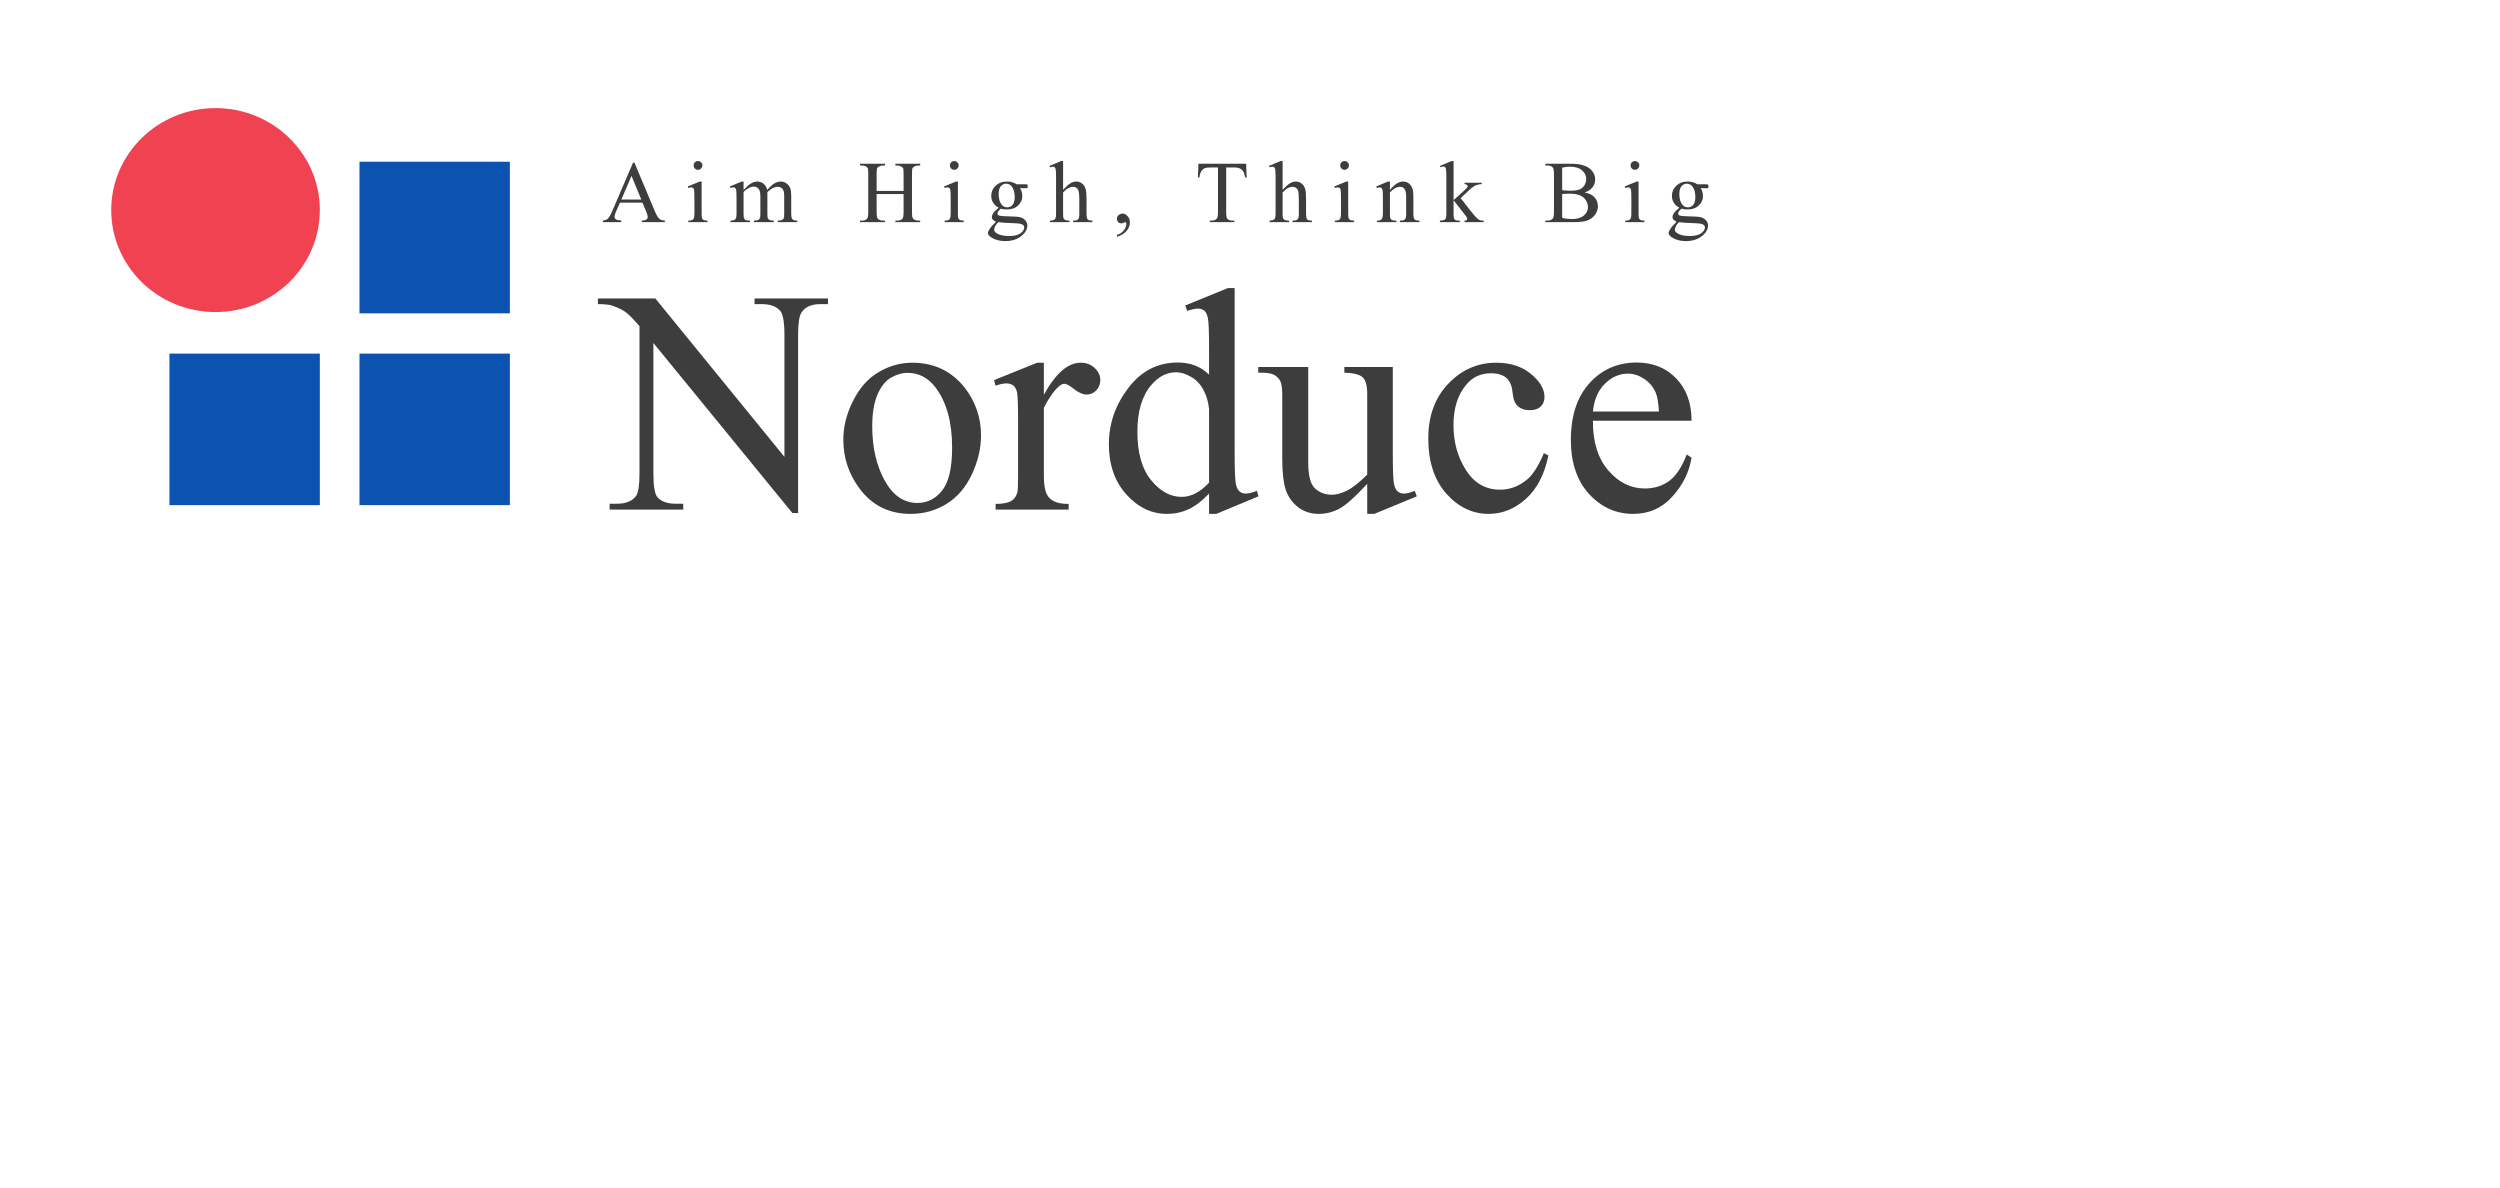
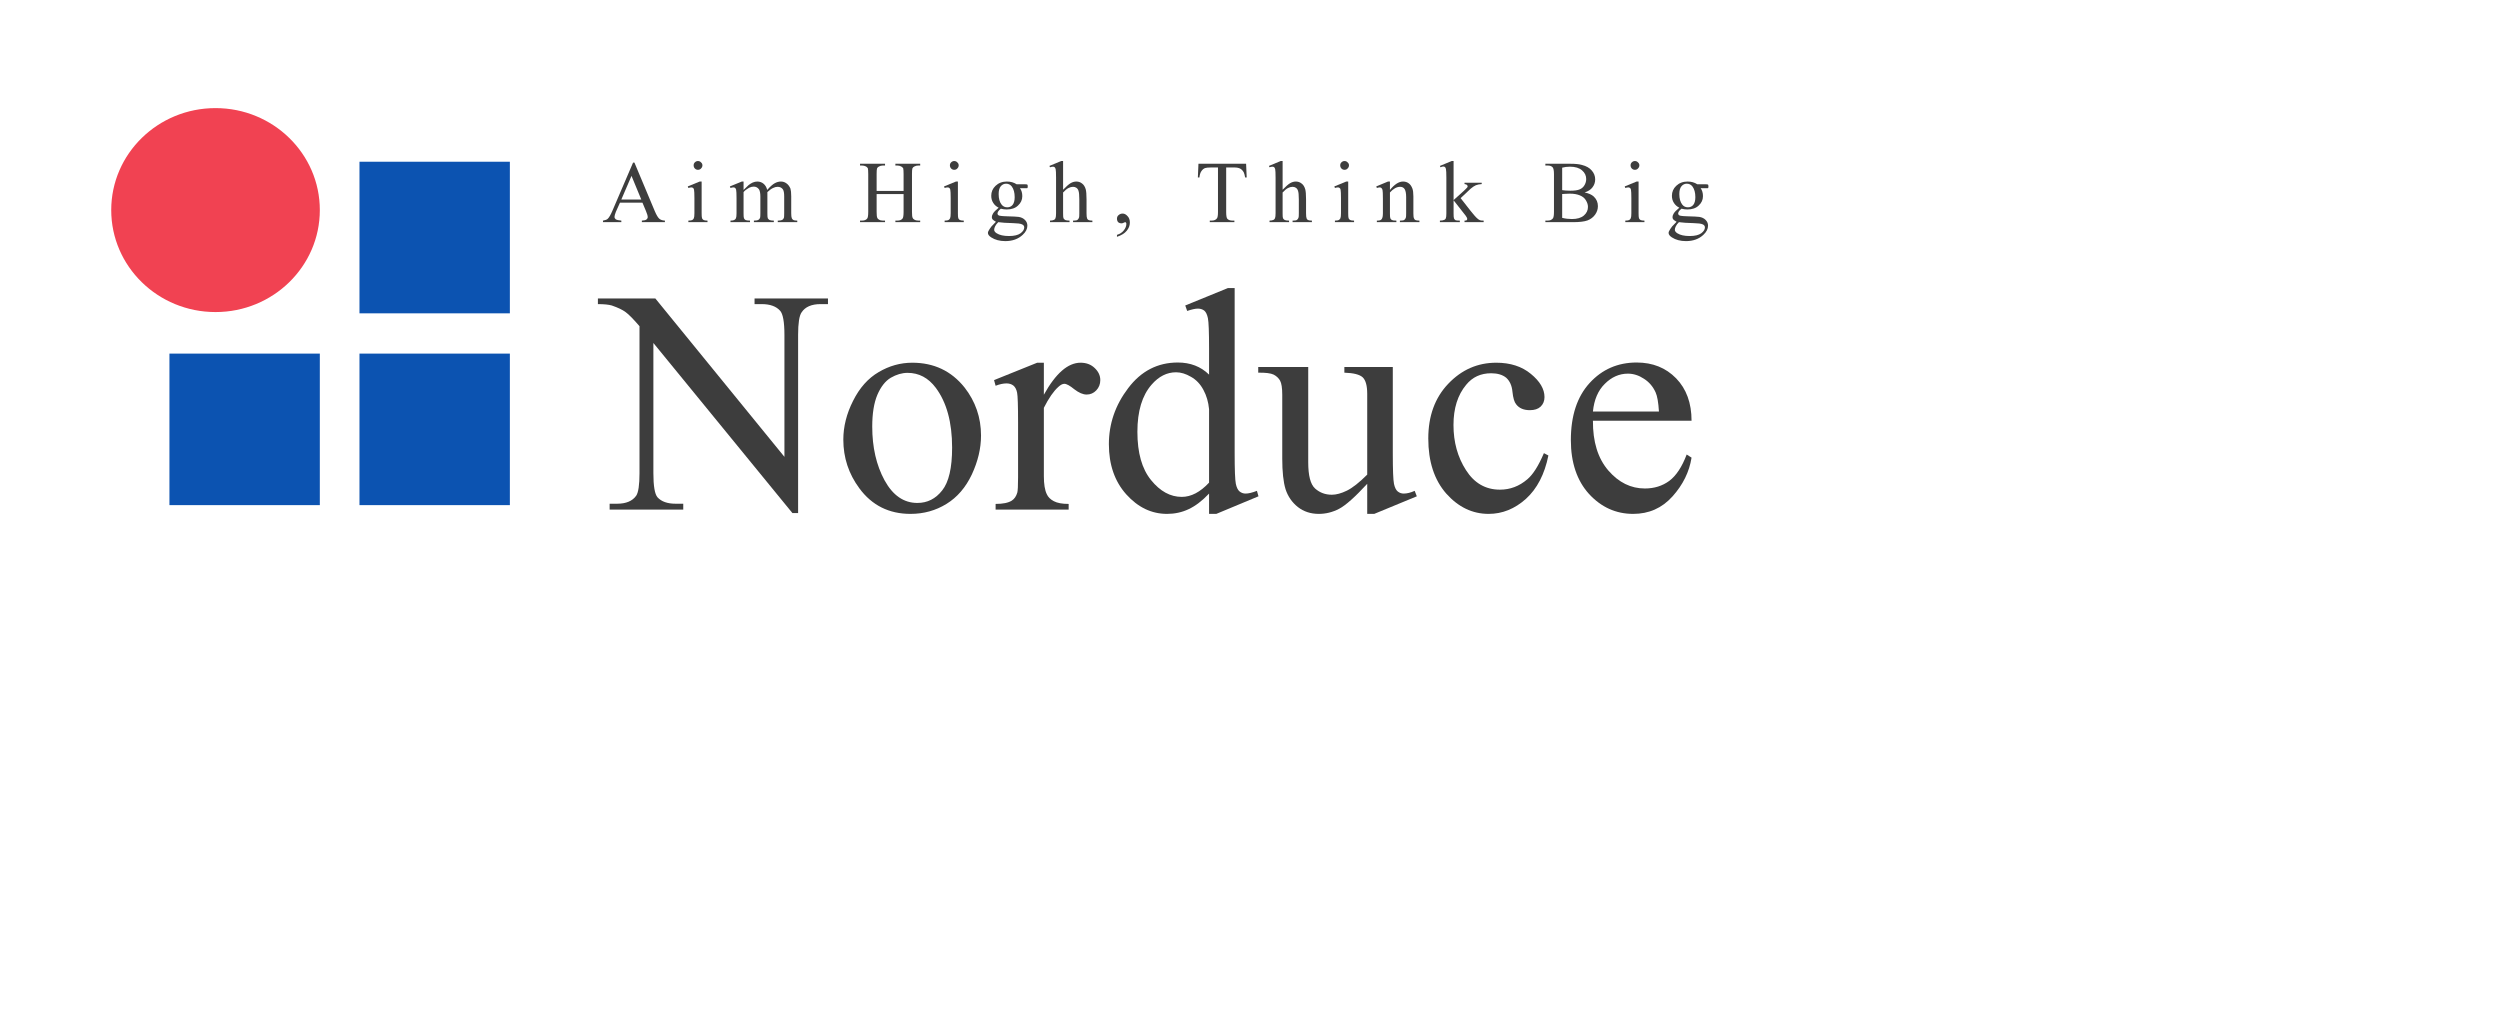
- <svg xmlns="http://www.w3.org/2000/svg" zoomAndPan="magnify" viewBox="55 50 200 95" preserveAspectRatio="xMidYMid meet" version="1.0">
+ <svg xmlns="http://www.w3.org/2000/svg" zoomAndPan="magnify" viewBox="55 50 200 82" preserveAspectRatio="xMidYMid meet" version="1.0">
  <defs>
    <filter x="0%" y="0%" width="100%" height="100%" id="fab427d6d6">
      <feColorMatrix values="0 0 0 0 1 0 0 0 0 1 0 0 0 0 1 0 0 0 1 0" color-interpolation-filters="sRGB" />
    </filter>
    <g />
    <clipPath id="79e669916d">
      <path d="M 0 0 L 258 0 L 258 156 L 0 156 Z M 0 0 " clip-rule="nonzero" />
    </clipPath>
    <clipPath id="26ab26461f">
      <path d="M 39 9 L 135.238 9 L 135.238 38.48 L 39 38.48 Z M 39 9 " clip-rule="nonzero" />
    </clipPath>
    <clipPath id="6965257546">
      <path d="M 0.238 6 L 20 6 L 20 25 L 0.238 25 Z M 0.238 6 " clip-rule="nonzero" />
    </clipPath>
    <clipPath id="e299d2e2d5">
      <rect x="0" width="97" y="0" height="30" />
    </clipPath>
    <clipPath id="dbaed6c438">
      <path d="M 32 3 L 36 3 L 36 8.602 L 32 8.602 Z M 32 3 " clip-rule="nonzero" />
    </clipPath>
    <clipPath id="962cedcbf1">
      <path d="M 86 3 L 90 3 L 90 8.602 L 86 8.602 Z M 86 3 " clip-rule="nonzero" />
    </clipPath>
    <clipPath id="ad6dbe89c6">
      <rect x="0" width="92" y="0" height="9" />
    </clipPath>
    <mask id="8a79a75645">
      <g filter="url(#fab427d6d6)">
        <rect x="-156.912" width="445.824" fill="#000000" y="-114.784" height="269.568" fill-opacity="0.95" />
      </g>
    </mask>
    <clipPath id="f83489b0c9">
      <path d="M 0.758 0.289 L 12.789 0.289 L 12.789 12.41 L 0.758 12.41 Z M 0.758 0.289 " clip-rule="nonzero" />
    </clipPath>
    <clipPath id="bc6bfb436e">
      <path d="M 0.758 0.289 L 12.789 0.289 L 12.789 12.41 L 0.758 12.41 Z M 0.758 0.289 " clip-rule="nonzero" />
    </clipPath>
    <clipPath id="4ab51eda43">
      <rect x="0" width="13" y="0" height="13" />
    </clipPath>
    <clipPath id="ca71859818">
      <rect x="0" width="13" y="0" height="13" />
    </clipPath>
    <mask id="d0b73e8698">
      <g filter="url(#fab427d6d6)">
        <rect x="-156.912" width="445.824" fill="#000000" y="-114.784" height="269.568" fill-opacity="0.95" />
      </g>
    </mask>
    <clipPath id="073be569ce">
      <path d="M 0.555 0.289 L 12.586 0.289 L 12.586 12.41 L 0.555 12.41 Z M 0.555 0.289 " clip-rule="nonzero" />
    </clipPath>
    <clipPath id="b095754792">
      <path d="M 0.555 0.289 L 12.586 0.289 L 12.586 12.41 L 0.555 12.41 Z M 0.555 0.289 " clip-rule="nonzero" />
    </clipPath>
    <clipPath id="013da6d463">
      <rect x="0" width="13" y="0" height="13" />
    </clipPath>
    <clipPath id="2cf3d69d7a">
      <rect x="0" width="13" y="0" height="13" />
    </clipPath>
    <clipPath id="ab9b95d998">
      <path d="M 0.84 0.559 L 18 0.559 L 18 18 L 0.84 18 Z M 0.84 0.559 " clip-rule="nonzero" />
    </clipPath>
    <mask id="393140001c">
      <g filter="url(#fab427d6d6)">
        <rect x="-156.912" width="445.824" fill="#000000" y="-114.784" height="269.568" fill-opacity="0.95" />
      </g>
    </mask>
    <clipPath id="ef7353e173">
      <path d="M 0.898 0.648 L 17.594 0.648 L 17.594 16.965 L 0.898 16.965 Z M 0.898 0.648 " clip-rule="nonzero" />
    </clipPath>
    <clipPath id="366254d417">
      <path d="M 9.242 0.648 C 4.633 0.648 0.898 4.301 0.898 8.805 C 0.898 13.312 4.633 16.965 9.242 16.965 C 13.848 16.965 17.586 13.312 17.586 8.805 C 17.586 4.301 13.848 0.648 9.242 0.648 Z M 9.242 0.648 " clip-rule="nonzero" />
    </clipPath>
    <clipPath id="3eeb65b553">
      <path d="M 0.898 0.648 L 17.594 0.648 L 17.594 16.965 L 0.898 16.965 Z M 0.898 0.648 " clip-rule="nonzero" />
    </clipPath>
    <clipPath id="4ff6a7eac0">
      <path d="M 9.242 0.648 C 4.633 0.648 0.898 4.301 0.898 8.805 C 0.898 13.312 4.633 16.965 9.242 16.965 C 13.848 16.965 17.586 13.312 17.586 8.805 C 17.586 4.301 13.848 0.648 9.242 0.648 Z M 9.242 0.648 " clip-rule="nonzero" />
    </clipPath>
    <clipPath id="99016d7e99">
      <rect x="0" width="18" y="0" height="17" />
    </clipPath>
    <clipPath id="8904a76f09">
      <rect x="0" width="18" y="0" height="18" />
    </clipPath>
    <mask id="78b375e6d8">
      <g filter="url(#fab427d6d6)">
        <rect x="-156.912" width="445.824" fill="#000000" y="-114.784" height="269.568" fill-opacity="0.95" />
      </g>
    </mask>
    <clipPath id="b9798ed6f0">
      <path d="M 0.758 0.941 L 12.789 0.941 L 12.789 13.066 L 0.758 13.066 Z M 0.758 0.941 " clip-rule="nonzero" />
    </clipPath>
    <clipPath id="588a7f7f84">
      <path d="M 0.758 0.941 L 12.789 0.941 L 12.789 13.066 L 0.758 13.066 Z M 0.758 0.941 " clip-rule="nonzero" />
    </clipPath>
    <clipPath id="a5eb0c88e3">
      <rect x="0" width="13" y="0" height="14" />
    </clipPath>
    <clipPath id="ecb0d2aeb0">
      <rect x="0" width="13" y="0" height="14" />
    </clipPath>
    <clipPath id="2ca2998c81">
      <rect x="0" width="136" y="0" height="39" />
    </clipPath>
    <clipPath id="1d4ab0551b">
      <rect x="0" width="258" y="0" height="156" />
    </clipPath>
  </defs>
  <g transform="matrix(1, 0, 0, 1, 0, 0.000000000000015766)">
    <g clip-path="url(#1d4ab0551b)">
      <g clip-path="url(#79e669916d)" />
      <g transform="matrix(1, 0, 0, 1, 63, 58)">
        <g clip-path="url(#2ca2998c81)">
          <g clip-path="url(#26ab26461f)">
            <g transform="matrix(1, 0, 0, 1, 39, 9)">
              <g clip-path="url(#e299d2e2d5)">
                <g clip-path="url(#6965257546)">
                  <g fill="#3d3d3d" fill-opacity="1">
                    <g transform="translate(1.176324, 23.76684)">
                      <g>
                        <path d="M -0.344 -16.891 L 4.25 -16.891 L 14.578 -4.219 L 14.578 -13.969 C 14.578 -15.008 14.461 -15.656 14.234 -15.906 C 13.922 -16.258 13.43 -16.438 12.766 -16.438 L 12.188 -16.438 L 12.188 -16.891 L 18.062 -16.891 L 18.062 -16.438 L 17.469 -16.438 C 16.75 -16.438 16.242 -16.219 15.953 -15.781 C 15.766 -15.52 15.672 -14.914 15.672 -13.969 L 15.672 0.281 L 15.219 0.281 L 4.094 -13.328 L 4.094 -2.922 C 4.094 -1.891 4.203 -1.242 4.422 -0.984 C 4.734 -0.641 5.219 -0.469 5.875 -0.469 L 6.484 -0.469 L 6.484 0 L 0.594 0 L 0.594 -0.469 L 1.188 -0.469 C 1.906 -0.469 2.414 -0.68 2.719 -1.109 C 2.895 -1.367 2.984 -1.973 2.984 -2.922 L 2.984 -14.672 C 2.492 -15.242 2.125 -15.617 1.875 -15.797 C 1.625 -15.984 1.254 -16.16 0.766 -16.328 C 0.523 -16.398 0.152 -16.438 -0.344 -16.438 Z M -0.344 -16.891 " />
                      </g>
                    </g>
                  </g>
                </g>
                <g fill="#3d3d3d" fill-opacity="1">
                  <g transform="translate(19.60699, 23.76684)">
                    <g>
                      <path d="M 6.375 -11.75 C 8.102 -11.75 9.492 -11.094 10.547 -9.781 C 11.43 -8.656 11.875 -7.367 11.875 -5.922 C 11.875 -4.898 11.629 -3.863 11.141 -2.812 C 10.648 -1.77 9.973 -0.984 9.109 -0.453 C 8.254 0.074 7.297 0.344 6.234 0.344 C 4.516 0.344 3.148 -0.336 2.141 -1.703 C 1.285 -2.859 0.859 -4.156 0.859 -5.594 C 0.859 -6.633 1.117 -7.672 1.641 -8.703 C 2.16 -9.742 2.844 -10.508 3.688 -11 C 4.531 -11.5 5.426 -11.75 6.375 -11.75 Z M 6 -10.938 C 5.551 -10.938 5.102 -10.805 4.656 -10.547 C 4.219 -10.285 3.859 -9.828 3.578 -9.172 C 3.305 -8.516 3.172 -7.672 3.172 -6.641 C 3.172 -4.984 3.5 -3.551 4.156 -2.344 C 4.82 -1.133 5.695 -0.531 6.781 -0.531 C 7.582 -0.531 8.242 -0.863 8.766 -1.531 C 9.297 -2.195 9.562 -3.336 9.562 -4.953 C 9.562 -6.984 9.125 -8.582 8.25 -9.75 C 7.656 -10.539 6.906 -10.938 6 -10.938 Z M 6 -10.938 " />
                    </g>
                  </g>
                </g>
                <g fill="#3d3d3d" fill-opacity="1">
                  <g transform="translate(32.36764, 23.76684)">
                    <g>
                      <path d="M 4.141 -11.75 L 4.141 -9.188 C 5.086 -10.895 6.066 -11.75 7.078 -11.75 C 7.535 -11.75 7.91 -11.609 8.203 -11.328 C 8.504 -11.047 8.656 -10.723 8.656 -10.359 C 8.656 -10.035 8.547 -9.758 8.328 -9.531 C 8.117 -9.312 7.863 -9.203 7.562 -9.203 C 7.27 -9.203 6.941 -9.344 6.578 -9.625 C 6.223 -9.914 5.957 -10.062 5.781 -10.062 C 5.633 -10.062 5.473 -9.977 5.297 -9.812 C 4.922 -9.477 4.535 -8.922 4.141 -8.141 L 4.141 -2.672 C 4.141 -2.035 4.219 -1.555 4.375 -1.234 C 4.477 -1.004 4.664 -0.816 4.938 -0.672 C 5.219 -0.523 5.613 -0.453 6.125 -0.453 L 6.125 0 L 0.281 0 L 0.281 -0.453 C 0.863 -0.453 1.297 -0.539 1.578 -0.719 C 1.785 -0.852 1.93 -1.066 2.016 -1.359 C 2.055 -1.492 2.078 -1.895 2.078 -2.562 L 2.078 -6.984 C 2.078 -8.316 2.051 -9.109 2 -9.359 C 1.945 -9.617 1.848 -9.805 1.703 -9.922 C 1.555 -10.035 1.375 -10.094 1.156 -10.094 C 0.895 -10.094 0.602 -10.031 0.281 -9.906 L 0.156 -10.359 L 3.609 -11.75 Z M 4.141 -11.75 " />
                    </g>
                  </g>
                </g>
                <g fill="#3d3d3d" fill-opacity="1">
                  <g transform="translate(40.86643, 23.76684)">
                    <g>
                      <path d="M 8.859 -1.281 C 8.305 -0.695 7.758 -0.281 7.219 -0.031 C 6.688 0.219 6.113 0.344 5.5 0.344 C 4.258 0.344 3.172 -0.176 2.234 -1.219 C 1.305 -2.258 0.844 -3.598 0.844 -5.234 C 0.844 -6.867 1.359 -8.363 2.391 -9.719 C 3.422 -11.082 4.742 -11.766 6.359 -11.766 C 7.367 -11.766 8.203 -11.441 8.859 -10.797 L 8.859 -12.906 C 8.859 -14.207 8.828 -15.008 8.766 -15.312 C 8.703 -15.613 8.602 -15.816 8.469 -15.922 C 8.332 -16.023 8.164 -16.078 7.969 -16.078 C 7.758 -16.078 7.473 -16.016 7.109 -15.891 L 6.953 -16.328 L 10.359 -17.719 L 10.906 -17.719 L 10.906 -4.516 C 10.906 -3.18 10.938 -2.363 11 -2.062 C 11.062 -1.77 11.16 -1.566 11.297 -1.453 C 11.441 -1.336 11.602 -1.281 11.781 -1.281 C 12.008 -1.281 12.312 -1.352 12.688 -1.5 L 12.812 -1.062 L 9.438 0.344 L 8.859 0.344 Z M 8.859 -2.156 L 8.859 -8.031 C 8.805 -8.602 8.656 -9.117 8.406 -9.578 C 8.156 -10.047 7.82 -10.395 7.406 -10.625 C 7 -10.863 6.602 -10.984 6.219 -10.984 C 5.488 -10.984 4.836 -10.656 4.266 -10 C 3.504 -9.133 3.125 -7.875 3.125 -6.219 C 3.125 -4.539 3.488 -3.254 4.219 -2.359 C 4.945 -1.461 5.766 -1.016 6.672 -1.016 C 7.422 -1.016 8.148 -1.395 8.859 -2.156 Z M 8.859 -2.156 " />
                    </g>
                  </g>
                </g>
                <g fill="#3d3d3d" fill-opacity="1">
                  <g transform="translate(53.62708, 23.76684)">
                    <g>
                      <path d="M 10.797 -11.406 L 10.797 -4.5 C 10.797 -3.176 10.828 -2.363 10.891 -2.062 C 10.953 -1.77 11.051 -1.566 11.188 -1.453 C 11.332 -1.336 11.492 -1.281 11.672 -1.281 C 11.93 -1.281 12.223 -1.352 12.547 -1.5 L 12.719 -1.062 L 9.312 0.344 L 8.75 0.344 L 8.75 -2.062 C 7.77 -1 7.02 -0.332 6.5 -0.062 C 5.988 0.207 5.445 0.344 4.875 0.344 C 4.227 0.344 3.672 0.16 3.203 -0.203 C 2.734 -0.578 2.406 -1.051 2.219 -1.625 C 2.039 -2.207 1.953 -3.031 1.953 -4.094 L 1.953 -9.188 C 1.953 -9.727 1.895 -10.102 1.781 -10.312 C 1.664 -10.52 1.492 -10.68 1.266 -10.797 C 1.035 -10.91 0.625 -10.961 0.031 -10.953 L 0.031 -11.406 L 4.031 -11.406 L 4.031 -3.781 C 4.031 -2.719 4.211 -2.02 4.578 -1.688 C 4.953 -1.352 5.398 -1.188 5.922 -1.188 C 6.273 -1.188 6.676 -1.297 7.125 -1.516 C 7.582 -1.742 8.125 -2.172 8.75 -2.797 L 8.75 -9.266 C 8.75 -9.91 8.629 -10.348 8.391 -10.578 C 8.148 -10.805 7.66 -10.93 6.922 -10.953 L 6.922 -11.406 Z M 10.797 -11.406 " />
                    </g>
                  </g>
                </g>
                <g fill="#3d3d3d" fill-opacity="1">
                  <g transform="translate(66.38772, 23.76684)">
                    <g>
                      <path d="M 10.484 -4.328 C 10.18 -2.828 9.582 -1.672 8.688 -0.859 C 7.789 -0.055 6.797 0.344 5.703 0.344 C 4.41 0.344 3.281 -0.195 2.312 -1.281 C 1.352 -2.375 0.875 -3.844 0.875 -5.688 C 0.875 -7.488 1.406 -8.945 2.469 -10.062 C 3.539 -11.188 4.82 -11.75 6.312 -11.75 C 7.438 -11.75 8.359 -11.453 9.078 -10.859 C 9.805 -10.266 10.172 -9.645 10.172 -9 C 10.172 -8.688 10.066 -8.43 9.859 -8.234 C 9.66 -8.047 9.375 -7.953 9 -7.953 C 8.508 -7.953 8.145 -8.109 7.906 -8.422 C 7.758 -8.598 7.66 -8.93 7.609 -9.422 C 7.566 -9.91 7.398 -10.285 7.109 -10.547 C 6.816 -10.785 6.414 -10.906 5.906 -10.906 C 5.07 -10.906 4.406 -10.598 3.906 -9.984 C 3.227 -9.172 2.891 -8.098 2.891 -6.766 C 2.891 -5.398 3.223 -4.195 3.891 -3.156 C 4.555 -2.113 5.461 -1.594 6.609 -1.594 C 7.422 -1.594 8.148 -1.867 8.797 -2.422 C 9.254 -2.805 9.695 -3.504 10.125 -4.516 Z M 10.484 -4.328 " />
                    </g>
                  </g>
                </g>
                <g fill="#3d3d3d" fill-opacity="1">
                  <g transform="translate(77.7153, 23.76684)">
                    <g>
                      <path d="M 2.719 -7.109 C 2.707 -5.422 3.117 -4.094 3.953 -3.125 C 4.785 -2.164 5.758 -1.688 6.875 -1.688 C 7.625 -1.688 8.273 -1.891 8.828 -2.297 C 9.379 -2.711 9.844 -3.414 10.219 -4.406 L 10.609 -4.156 C 10.43 -3.02 9.922 -1.984 9.078 -1.047 C 8.242 -0.117 7.195 0.344 5.938 0.344 C 4.562 0.344 3.383 -0.188 2.406 -1.25 C 1.438 -2.32 0.953 -3.758 0.953 -5.562 C 0.953 -7.508 1.453 -9.031 2.453 -10.125 C 3.453 -11.219 4.707 -11.766 6.219 -11.766 C 7.5 -11.766 8.551 -11.344 9.375 -10.5 C 10.195 -9.656 10.609 -8.523 10.609 -7.109 Z M 2.719 -7.844 L 8 -7.844 C 7.957 -8.57 7.867 -9.082 7.734 -9.375 C 7.523 -9.844 7.211 -10.207 6.797 -10.469 C 6.391 -10.738 5.961 -10.875 5.516 -10.875 C 4.828 -10.875 4.211 -10.602 3.672 -10.062 C 3.129 -9.531 2.812 -8.789 2.719 -7.844 Z M 2.719 -7.844 " />
                    </g>
                  </g>
                </g>
                <g fill="#3d3d3d" fill-opacity="1">
                  <g transform="translate(89.04545, 23.76684)">
                    <g />
                  </g>
                </g>
              </g>
            </g>
          </g>
          <g transform="matrix(1, 0, 0, 1, 39, 3)">
            <g clip-path="url(#ad6dbe89c6)">
              <g fill="#3d3d3d" fill-opacity="1">
                <g transform="translate(1.176324, 6.773099)">
                  <g>
                    <path d="M 3.219 -1.562 L 1.422 -1.562 L 1.094 -0.828 C 1.02 -0.641 0.984 -0.504 0.984 -0.422 C 0.984 -0.348 1.016 -0.285 1.078 -0.234 C 1.148 -0.18 1.301 -0.145 1.531 -0.125 L 1.531 0 L 0.062 0 L 0.062 -0.125 C 0.25 -0.156 0.375 -0.203 0.438 -0.266 C 0.551 -0.367 0.68 -0.594 0.828 -0.938 L 2.469 -4.766 L 2.578 -4.766 L 4.203 -0.891 C 4.336 -0.578 4.457 -0.375 4.562 -0.281 C 4.664 -0.188 4.816 -0.133 5.016 -0.125 L 5.016 0 L 3.172 0 L 3.172 -0.125 C 3.359 -0.133 3.484 -0.164 3.547 -0.219 C 3.609 -0.27 3.641 -0.332 3.641 -0.406 C 3.641 -0.508 3.594 -0.672 3.5 -0.891 Z M 3.125 -1.812 L 2.344 -3.703 L 1.531 -1.812 Z M 3.125 -1.812 " />
                  </g>
                </g>
              </g>
              <g fill="#3d3d3d" fill-opacity="1">
                <g transform="translate(7.819001, 6.773099)">
                  <g>
                    <path d="M 1.016 -4.891 C 1.117 -4.891 1.203 -4.852 1.266 -4.781 C 1.336 -4.719 1.375 -4.641 1.375 -4.547 C 1.375 -4.453 1.336 -4.367 1.266 -4.297 C 1.203 -4.223 1.117 -4.188 1.016 -4.188 C 0.922 -4.188 0.836 -4.223 0.766 -4.297 C 0.703 -4.367 0.672 -4.453 0.672 -4.547 C 0.672 -4.641 0.703 -4.719 0.766 -4.781 C 0.836 -4.852 0.922 -4.891 1.016 -4.891 Z M 1.312 -3.25 L 1.312 -0.719 C 1.312 -0.52 1.32 -0.383 1.344 -0.312 C 1.375 -0.25 1.414 -0.203 1.469 -0.172 C 1.531 -0.141 1.633 -0.125 1.781 -0.125 L 1.781 0 L 0.25 0 L 0.25 -0.125 C 0.406 -0.125 0.508 -0.141 0.562 -0.172 C 0.613 -0.203 0.656 -0.25 0.688 -0.312 C 0.719 -0.383 0.734 -0.52 0.734 -0.719 L 0.734 -1.922 C 0.734 -2.266 0.723 -2.488 0.703 -2.594 C 0.691 -2.664 0.664 -2.711 0.625 -2.734 C 0.594 -2.766 0.547 -2.781 0.484 -2.781 C 0.422 -2.781 0.344 -2.766 0.25 -2.734 L 0.203 -2.859 L 1.156 -3.25 Z M 1.312 -3.25 " />
                  </g>
                </g>
              </g>
              <g fill="#3d3d3d" fill-opacity="1">
                <g transform="translate(11.32892, 6.773099)">
                  <g>
                    <path d="M 1.156 -2.578 C 1.383 -2.805 1.52 -2.938 1.562 -2.969 C 1.664 -3.051 1.773 -3.117 1.891 -3.172 C 2.016 -3.223 2.133 -3.25 2.25 -3.25 C 2.445 -3.25 2.613 -3.191 2.75 -3.078 C 2.895 -2.961 2.992 -2.797 3.047 -2.578 C 3.285 -2.848 3.484 -3.023 3.641 -3.109 C 3.805 -3.203 3.973 -3.25 4.141 -3.25 C 4.305 -3.25 4.453 -3.203 4.578 -3.109 C 4.711 -3.023 4.82 -2.883 4.906 -2.688 C 4.945 -2.562 4.969 -2.352 4.969 -2.062 L 4.969 -0.719 C 4.969 -0.52 4.984 -0.383 5.016 -0.312 C 5.035 -0.258 5.078 -0.211 5.141 -0.172 C 5.203 -0.141 5.305 -0.125 5.453 -0.125 L 5.453 0 L 3.891 0 L 3.891 -0.125 L 3.953 -0.125 C 4.086 -0.125 4.195 -0.148 4.281 -0.203 C 4.332 -0.242 4.367 -0.301 4.391 -0.375 C 4.398 -0.414 4.406 -0.531 4.406 -0.719 L 4.406 -2.062 C 4.406 -2.32 4.375 -2.504 4.312 -2.609 C 4.219 -2.754 4.07 -2.828 3.875 -2.828 C 3.758 -2.828 3.641 -2.797 3.516 -2.734 C 3.391 -2.68 3.238 -2.57 3.062 -2.406 L 3.062 -0.719 C 3.062 -0.5 3.07 -0.363 3.094 -0.312 C 3.125 -0.258 3.172 -0.211 3.234 -0.172 C 3.305 -0.141 3.422 -0.125 3.578 -0.125 L 3.578 0 L 1.984 0 L 1.984 -0.125 C 2.16 -0.125 2.281 -0.145 2.344 -0.188 C 2.414 -0.227 2.461 -0.289 2.484 -0.375 C 2.492 -0.414 2.5 -0.531 2.5 -0.719 L 2.5 -2.062 C 2.5 -2.32 2.461 -2.508 2.391 -2.625 C 2.285 -2.77 2.145 -2.844 1.969 -2.844 C 1.844 -2.844 1.719 -2.812 1.594 -2.75 C 1.406 -2.645 1.258 -2.531 1.156 -2.406 L 1.156 -0.719 C 1.156 -0.508 1.164 -0.375 1.188 -0.312 C 1.219 -0.25 1.258 -0.203 1.312 -0.172 C 1.375 -0.141 1.492 -0.125 1.672 -0.125 L 1.672 0 L 0.109 0 L 0.109 -0.125 C 0.254 -0.125 0.352 -0.141 0.406 -0.172 C 0.469 -0.203 0.516 -0.25 0.547 -0.312 C 0.578 -0.383 0.594 -0.52 0.594 -0.719 L 0.594 -1.922 C 0.594 -2.266 0.582 -2.488 0.562 -2.594 C 0.539 -2.664 0.516 -2.711 0.484 -2.734 C 0.453 -2.766 0.406 -2.781 0.344 -2.781 C 0.281 -2.781 0.203 -2.766 0.109 -2.734 L 0.062 -2.859 L 1.016 -3.25 L 1.156 -3.25 Z M 1.156 -2.578 " />
                  </g>
                </g>
              </g>
              <g fill="#3d3d3d" fill-opacity="1">
                <g transform="translate(18.36406, 6.773099)">
                  <g />
                </g>
              </g>
              <g fill="#3d3d3d" fill-opacity="1">
                <g transform="translate(21.67775, 6.773099)">
                  <g>
                    <path d="M 1.453 -2.5 L 3.609 -2.5 L 3.609 -3.844 C 3.609 -4.07 3.598 -4.227 3.578 -4.312 C 3.547 -4.363 3.492 -4.41 3.422 -4.453 C 3.328 -4.504 3.223 -4.531 3.109 -4.531 L 2.953 -4.531 L 2.953 -4.672 L 4.938 -4.672 L 4.938 -4.531 L 4.781 -4.531 C 4.664 -4.531 4.562 -4.504 4.469 -4.453 C 4.395 -4.422 4.344 -4.367 4.312 -4.297 C 4.289 -4.223 4.281 -4.07 4.281 -3.844 L 4.281 -0.828 C 4.281 -0.586 4.297 -0.43 4.328 -0.359 C 4.348 -0.297 4.395 -0.242 4.469 -0.203 C 4.562 -0.148 4.664 -0.125 4.781 -0.125 L 4.938 -0.125 L 4.938 0 L 2.953 0 L 2.953 -0.125 L 3.109 -0.125 C 3.305 -0.125 3.445 -0.18 3.531 -0.297 C 3.582 -0.367 3.609 -0.547 3.609 -0.828 L 3.609 -2.25 L 1.453 -2.25 L 1.453 -0.828 C 1.453 -0.586 1.469 -0.43 1.5 -0.359 C 1.52 -0.297 1.566 -0.242 1.641 -0.203 C 1.734 -0.148 1.836 -0.125 1.953 -0.125 L 2.125 -0.125 L 2.125 0 L 0.125 0 L 0.125 -0.125 L 0.281 -0.125 C 0.477 -0.125 0.617 -0.18 0.703 -0.297 C 0.754 -0.367 0.781 -0.547 0.781 -0.828 L 0.781 -3.844 C 0.781 -4.07 0.77 -4.227 0.75 -4.312 C 0.719 -4.363 0.672 -4.41 0.609 -4.453 C 0.504 -4.504 0.395 -4.531 0.281 -4.531 L 0.125 -4.531 L 0.125 -4.672 L 2.125 -4.672 L 2.125 -4.531 L 1.953 -4.531 C 1.836 -4.531 1.734 -4.504 1.641 -4.453 C 1.566 -4.422 1.516 -4.367 1.484 -4.297 C 1.461 -4.223 1.453 -4.07 1.453 -3.844 Z M 1.453 -2.5 " />
                  </g>
                </g>
              </g>
              <g fill="#3d3d3d" fill-opacity="1">
                <g transform="translate(28.32043, 6.773099)">
                  <g>
                    <path d="M 1.016 -4.891 C 1.117 -4.891 1.203 -4.852 1.266 -4.781 C 1.336 -4.719 1.375 -4.641 1.375 -4.547 C 1.375 -4.453 1.336 -4.367 1.266 -4.297 C 1.203 -4.223 1.117 -4.188 1.016 -4.188 C 0.922 -4.188 0.836 -4.223 0.766 -4.297 C 0.703 -4.367 0.672 -4.453 0.672 -4.547 C 0.672 -4.641 0.703 -4.719 0.766 -4.781 C 0.836 -4.852 0.922 -4.891 1.016 -4.891 Z M 1.312 -3.25 L 1.312 -0.719 C 1.312 -0.52 1.32 -0.383 1.344 -0.312 C 1.375 -0.25 1.414 -0.203 1.469 -0.172 C 1.531 -0.141 1.633 -0.125 1.781 -0.125 L 1.781 0 L 0.25 0 L 0.25 -0.125 C 0.406 -0.125 0.508 -0.141 0.562 -0.172 C 0.613 -0.203 0.656 -0.25 0.688 -0.312 C 0.719 -0.383 0.734 -0.52 0.734 -0.719 L 0.734 -1.922 C 0.734 -2.266 0.723 -2.488 0.703 -2.594 C 0.691 -2.664 0.664 -2.711 0.625 -2.734 C 0.594 -2.766 0.547 -2.781 0.484 -2.781 C 0.422 -2.781 0.344 -2.766 0.25 -2.734 L 0.203 -2.859 L 1.156 -3.25 Z M 1.312 -3.25 " />
                  </g>
                </g>
              </g>
              <g clip-path="url(#dbaed6c438)">
                <g fill="#3d3d3d" fill-opacity="1">
                  <g transform="translate(31.83035, 6.773099)">
                    <g>
                      <path d="M 1.062 -1.156 C 0.875 -1.25 0.727 -1.379 0.625 -1.547 C 0.52 -1.711 0.469 -1.898 0.469 -2.109 C 0.469 -2.422 0.582 -2.688 0.812 -2.906 C 1.051 -3.133 1.352 -3.25 1.719 -3.25 C 2.02 -3.25 2.281 -3.176 2.5 -3.031 L 3.172 -3.031 C 3.266 -3.031 3.316 -3.023 3.328 -3.016 C 3.348 -3.004 3.363 -2.992 3.375 -2.984 C 3.383 -2.961 3.391 -2.926 3.391 -2.875 C 3.391 -2.812 3.383 -2.77 3.375 -2.75 C 3.375 -2.738 3.363 -2.727 3.344 -2.719 C 3.32 -2.719 3.266 -2.719 3.172 -2.719 L 2.766 -2.719 C 2.891 -2.551 2.953 -2.336 2.953 -2.078 C 2.953 -1.785 2.836 -1.535 2.609 -1.328 C 2.391 -1.117 2.086 -1.016 1.703 -1.016 C 1.547 -1.016 1.391 -1.035 1.234 -1.078 C 1.129 -0.992 1.055 -0.914 1.016 -0.844 C 0.984 -0.781 0.969 -0.727 0.969 -0.688 C 0.969 -0.645 0.988 -0.602 1.031 -0.562 C 1.07 -0.531 1.145 -0.508 1.25 -0.5 C 1.312 -0.488 1.473 -0.477 1.734 -0.469 C 2.203 -0.457 2.508 -0.441 2.656 -0.422 C 2.863 -0.391 3.031 -0.312 3.156 -0.188 C 3.289 -0.062 3.359 0.094 3.359 0.281 C 3.359 0.539 3.234 0.785 2.984 1.016 C 2.629 1.348 2.164 1.516 1.594 1.516 C 1.145 1.516 0.77 1.414 0.469 1.219 C 0.289 1.102 0.203 0.984 0.203 0.859 C 0.203 0.805 0.219 0.754 0.25 0.703 C 0.289 0.617 0.367 0.5 0.484 0.344 C 0.504 0.32 0.625 0.195 0.844 -0.031 C 0.719 -0.102 0.629 -0.164 0.578 -0.219 C 0.535 -0.27 0.516 -0.332 0.516 -0.406 C 0.516 -0.488 0.547 -0.582 0.609 -0.688 C 0.672 -0.801 0.82 -0.957 1.062 -1.156 Z M 1.656 -3.078 C 1.488 -3.078 1.348 -3.008 1.234 -2.875 C 1.117 -2.738 1.062 -2.531 1.062 -2.25 C 1.062 -1.883 1.141 -1.602 1.297 -1.406 C 1.41 -1.258 1.562 -1.188 1.75 -1.188 C 1.926 -1.188 2.066 -1.25 2.172 -1.375 C 2.285 -1.508 2.344 -1.719 2.344 -2 C 2.344 -2.363 2.266 -2.648 2.109 -2.859 C 1.992 -3.004 1.844 -3.078 1.656 -3.078 Z M 1.031 0 C 0.914 0.113 0.832 0.223 0.781 0.328 C 0.727 0.43 0.703 0.523 0.703 0.609 C 0.703 0.711 0.77 0.805 0.906 0.891 C 1.133 1.035 1.461 1.109 1.891 1.109 C 2.305 1.109 2.613 1.035 2.812 0.891 C 3.008 0.742 3.109 0.586 3.109 0.422 C 3.109 0.305 3.047 0.223 2.922 0.172 C 2.805 0.117 2.57 0.086 2.219 0.078 C 1.695 0.066 1.301 0.039 1.031 0 Z M 1.031 0 " />
                    </g>
                  </g>
                </g>
              </g>
              <g fill="#3d3d3d" fill-opacity="1">
                <g transform="translate(36.90665, 6.773099)">
                  <g>
                    <path d="M 1.141 -4.891 L 1.141 -2.594 C 1.398 -2.863 1.602 -3.039 1.75 -3.125 C 1.895 -3.207 2.047 -3.25 2.203 -3.25 C 2.379 -3.25 2.531 -3.195 2.656 -3.094 C 2.789 -3 2.891 -2.844 2.953 -2.625 C 2.992 -2.477 3.016 -2.211 3.016 -1.828 L 3.016 -0.719 C 3.016 -0.508 3.031 -0.367 3.062 -0.297 C 3.082 -0.242 3.117 -0.203 3.172 -0.172 C 3.234 -0.141 3.336 -0.125 3.484 -0.125 L 3.484 0 L 1.938 0 L 1.938 -0.125 L 2 -0.125 C 2.145 -0.125 2.242 -0.145 2.297 -0.188 C 2.359 -0.238 2.398 -0.305 2.422 -0.391 C 2.43 -0.422 2.438 -0.531 2.438 -0.719 L 2.438 -1.828 C 2.438 -2.172 2.414 -2.395 2.375 -2.5 C 2.344 -2.613 2.285 -2.695 2.203 -2.75 C 2.129 -2.801 2.039 -2.828 1.938 -2.828 C 1.82 -2.828 1.703 -2.797 1.578 -2.734 C 1.461 -2.68 1.316 -2.562 1.141 -2.375 L 1.141 -0.719 C 1.141 -0.5 1.148 -0.363 1.172 -0.312 C 1.203 -0.258 1.25 -0.211 1.312 -0.172 C 1.383 -0.141 1.5 -0.125 1.656 -0.125 L 1.656 0 L 0.094 0 L 0.094 -0.125 C 0.227 -0.125 0.336 -0.145 0.422 -0.188 C 0.461 -0.207 0.5 -0.25 0.531 -0.312 C 0.562 -0.383 0.578 -0.52 0.578 -0.719 L 0.578 -3.562 C 0.578 -3.926 0.566 -4.148 0.547 -4.234 C 0.523 -4.316 0.5 -4.367 0.469 -4.391 C 0.438 -4.422 0.391 -4.438 0.328 -4.438 C 0.273 -4.438 0.195 -4.422 0.094 -4.391 L 0.047 -4.5 L 0.984 -4.891 Z M 1.141 -4.891 " />
                  </g>
                </g>
              </g>
              <g fill="#3d3d3d" fill-opacity="1">
                <g transform="translate(41.98295, 6.773099)">
                  <g>
                    <path d="M 0.375 1.172 L 0.375 1.016 C 0.613 0.941 0.797 0.82 0.922 0.656 C 1.055 0.488 1.125 0.316 1.125 0.141 C 1.125 0.098 1.113 0.062 1.094 0.031 C 1.07 0.008 1.055 0 1.047 0 C 1.016 0 0.957 0.02 0.875 0.062 C 0.832 0.082 0.789 0.094 0.75 0.094 C 0.633 0.094 0.539 0.062 0.469 0 C 0.406 -0.07 0.375 -0.164 0.375 -0.281 C 0.375 -0.395 0.414 -0.488 0.5 -0.562 C 0.594 -0.645 0.703 -0.688 0.828 -0.688 C 0.973 -0.688 1.102 -0.617 1.219 -0.484 C 1.344 -0.359 1.406 -0.188 1.406 0.031 C 1.406 0.27 1.32 0.488 1.156 0.688 C 0.988 0.895 0.727 1.055 0.375 1.172 Z M 0.375 1.172 " />
                  </g>
                </g>
              </g>
              <g fill="#3d3d3d" fill-opacity="1">
                <g transform="translate(45.29664, 6.773099)">
                  <g />
                </g>
              </g>
              <g fill="#3d3d3d" fill-opacity="1">
                <g transform="translate(48.61034, 6.773099)">
                  <g>
                    <path d="M 4.078 -4.672 L 4.125 -3.578 L 4 -3.578 C 3.969 -3.766 3.93 -3.898 3.891 -3.984 C 3.816 -4.117 3.723 -4.219 3.609 -4.281 C 3.492 -4.344 3.336 -4.375 3.141 -4.375 L 2.484 -4.375 L 2.484 -0.812 C 2.484 -0.52 2.516 -0.336 2.578 -0.266 C 2.672 -0.172 2.805 -0.125 2.984 -0.125 L 3.141 -0.125 L 3.141 0 L 1.172 0 L 1.172 -0.125 L 1.328 -0.125 C 1.523 -0.125 1.664 -0.188 1.75 -0.312 C 1.801 -0.383 1.828 -0.551 1.828 -0.812 L 1.828 -4.375 L 1.266 -4.375 C 1.047 -4.375 0.891 -4.359 0.797 -4.328 C 0.68 -4.285 0.582 -4.203 0.5 -4.078 C 0.414 -3.953 0.363 -3.785 0.344 -3.578 L 0.219 -3.578 L 0.266 -4.672 Z M 4.078 -4.672 " />
                  </g>
                </g>
              </g>
              <g fill="#3d3d3d" fill-opacity="1">
                <g transform="translate(54.46811, 6.773099)">
                  <g>
                    <path d="M 1.141 -4.891 L 1.141 -2.594 C 1.398 -2.863 1.602 -3.039 1.75 -3.125 C 1.895 -3.207 2.047 -3.25 2.203 -3.25 C 2.379 -3.25 2.531 -3.195 2.656 -3.094 C 2.789 -3 2.891 -2.844 2.953 -2.625 C 2.992 -2.477 3.016 -2.211 3.016 -1.828 L 3.016 -0.719 C 3.016 -0.508 3.031 -0.367 3.062 -0.297 C 3.082 -0.242 3.117 -0.203 3.172 -0.172 C 3.234 -0.141 3.336 -0.125 3.484 -0.125 L 3.484 0 L 1.938 0 L 1.938 -0.125 L 2 -0.125 C 2.145 -0.125 2.242 -0.145 2.297 -0.188 C 2.359 -0.238 2.398 -0.305 2.422 -0.391 C 2.43 -0.422 2.438 -0.531 2.438 -0.719 L 2.438 -1.828 C 2.438 -2.172 2.414 -2.395 2.375 -2.5 C 2.344 -2.613 2.285 -2.695 2.203 -2.75 C 2.129 -2.801 2.039 -2.828 1.938 -2.828 C 1.82 -2.828 1.703 -2.797 1.578 -2.734 C 1.461 -2.68 1.316 -2.562 1.141 -2.375 L 1.141 -0.719 C 1.141 -0.5 1.148 -0.363 1.172 -0.312 C 1.203 -0.258 1.25 -0.211 1.312 -0.172 C 1.383 -0.141 1.5 -0.125 1.656 -0.125 L 1.656 0 L 0.094 0 L 0.094 -0.125 C 0.227 -0.125 0.336 -0.145 0.422 -0.188 C 0.461 -0.207 0.5 -0.25 0.531 -0.312 C 0.562 -0.383 0.578 -0.52 0.578 -0.719 L 0.578 -3.562 C 0.578 -3.926 0.566 -4.148 0.547 -4.234 C 0.523 -4.316 0.5 -4.367 0.469 -4.391 C 0.438 -4.422 0.391 -4.438 0.328 -4.438 C 0.273 -4.438 0.195 -4.422 0.094 -4.391 L 0.047 -4.5 L 0.984 -4.891 Z M 1.141 -4.891 " />
                  </g>
                </g>
              </g>
              <g fill="#3d3d3d" fill-opacity="1">
                <g transform="translate(59.54441, 6.773099)">
                  <g>
                    <path d="M 1.016 -4.891 C 1.117 -4.891 1.203 -4.852 1.266 -4.781 C 1.336 -4.719 1.375 -4.641 1.375 -4.547 C 1.375 -4.453 1.336 -4.367 1.266 -4.297 C 1.203 -4.223 1.117 -4.188 1.016 -4.188 C 0.922 -4.188 0.836 -4.223 0.766 -4.297 C 0.703 -4.367 0.672 -4.453 0.672 -4.547 C 0.672 -4.641 0.703 -4.719 0.766 -4.781 C 0.836 -4.852 0.922 -4.891 1.016 -4.891 Z M 1.312 -3.25 L 1.312 -0.719 C 1.312 -0.52 1.32 -0.383 1.344 -0.312 C 1.375 -0.25 1.414 -0.203 1.469 -0.172 C 1.531 -0.141 1.633 -0.125 1.781 -0.125 L 1.781 0 L 0.25 0 L 0.25 -0.125 C 0.406 -0.125 0.508 -0.141 0.562 -0.172 C 0.613 -0.203 0.656 -0.25 0.688 -0.312 C 0.719 -0.383 0.734 -0.52 0.734 -0.719 L 0.734 -1.922 C 0.734 -2.266 0.723 -2.488 0.703 -2.594 C 0.691 -2.664 0.664 -2.711 0.625 -2.734 C 0.594 -2.766 0.547 -2.781 0.484 -2.781 C 0.422 -2.781 0.344 -2.766 0.25 -2.734 L 0.203 -2.859 L 1.156 -3.25 Z M 1.312 -3.25 " />
                  </g>
                </g>
              </g>
              <g fill="#3d3d3d" fill-opacity="1">
                <g transform="translate(63.05433, 6.773099)">
                  <g>
                    <path d="M 1.141 -2.578 C 1.504 -3.023 1.852 -3.25 2.188 -3.25 C 2.363 -3.25 2.516 -3.203 2.641 -3.109 C 2.766 -3.023 2.863 -2.883 2.938 -2.688 C 2.988 -2.551 3.016 -2.344 3.016 -2.062 L 3.016 -0.719 C 3.016 -0.508 3.031 -0.375 3.062 -0.312 C 3.082 -0.25 3.117 -0.203 3.172 -0.172 C 3.234 -0.141 3.344 -0.125 3.5 -0.125 L 3.5 0 L 1.938 0 L 1.938 -0.125 L 2 -0.125 C 2.145 -0.125 2.242 -0.145 2.297 -0.188 C 2.359 -0.238 2.398 -0.305 2.422 -0.391 C 2.43 -0.422 2.438 -0.531 2.438 -0.719 L 2.438 -2 C 2.438 -2.289 2.398 -2.5 2.328 -2.625 C 2.254 -2.758 2.129 -2.828 1.953 -2.828 C 1.68 -2.828 1.41 -2.676 1.141 -2.375 L 1.141 -0.719 C 1.141 -0.5 1.148 -0.363 1.172 -0.312 C 1.203 -0.25 1.242 -0.203 1.297 -0.172 C 1.359 -0.141 1.477 -0.125 1.656 -0.125 L 1.656 0 L 0.094 0 L 0.094 -0.125 L 0.156 -0.125 C 0.32 -0.125 0.43 -0.164 0.484 -0.25 C 0.547 -0.332 0.578 -0.488 0.578 -0.719 L 0.578 -1.875 C 0.578 -2.258 0.566 -2.492 0.547 -2.578 C 0.523 -2.66 0.492 -2.711 0.453 -2.734 C 0.422 -2.766 0.379 -2.781 0.328 -2.781 C 0.266 -2.781 0.188 -2.766 0.094 -2.734 L 0.047 -2.859 L 0.984 -3.25 L 1.141 -3.25 Z M 1.141 -2.578 " />
                  </g>
                </g>
              </g>
              <g fill="#3d3d3d" fill-opacity="1">
                <g transform="translate(68.13063, 6.773099)">
                  <g>
                    <path d="M 1.156 -4.891 L 1.156 -1.766 L 1.953 -2.484 C 2.117 -2.641 2.219 -2.738 2.25 -2.781 C 2.27 -2.812 2.281 -2.836 2.281 -2.859 C 2.281 -2.91 2.258 -2.953 2.219 -2.984 C 2.188 -3.016 2.125 -3.035 2.031 -3.047 L 2.031 -3.156 L 3.406 -3.156 L 3.406 -3.047 C 3.219 -3.035 3.062 -3.004 2.938 -2.953 C 2.812 -2.898 2.672 -2.805 2.516 -2.672 L 1.719 -1.922 L 2.516 -0.906 C 2.742 -0.625 2.895 -0.445 2.969 -0.375 C 3.082 -0.258 3.18 -0.188 3.266 -0.156 C 3.316 -0.133 3.414 -0.125 3.562 -0.125 L 3.562 0 L 2.031 0 L 2.031 -0.125 C 2.125 -0.125 2.18 -0.133 2.203 -0.156 C 2.234 -0.188 2.25 -0.223 2.25 -0.266 C 2.25 -0.316 2.207 -0.398 2.125 -0.516 L 1.156 -1.75 L 1.156 -0.703 C 1.156 -0.504 1.164 -0.367 1.188 -0.297 C 1.219 -0.234 1.258 -0.188 1.312 -0.156 C 1.363 -0.133 1.477 -0.125 1.656 -0.125 L 1.656 0 L 0.062 0 L 0.062 -0.125 C 0.219 -0.125 0.336 -0.145 0.422 -0.188 C 0.461 -0.207 0.5 -0.242 0.531 -0.297 C 0.562 -0.367 0.578 -0.5 0.578 -0.688 L 0.578 -3.562 C 0.578 -3.926 0.566 -4.148 0.547 -4.234 C 0.535 -4.316 0.508 -4.375 0.469 -4.406 C 0.438 -4.438 0.391 -4.453 0.328 -4.453 C 0.285 -4.453 0.211 -4.43 0.109 -4.391 L 0.062 -4.5 L 1 -4.891 Z M 1.156 -4.891 " />
                  </g>
                </g>
              </g>
              <g fill="#3d3d3d" fill-opacity="1">
                <g transform="translate(73.20693, 6.773099)">
                  <g />
                </g>
              </g>
              <g fill="#3d3d3d" fill-opacity="1">
                <g transform="translate(76.52062, 6.773099)">
                  <g>
                    <path d="M 3.25 -2.375 C 3.57 -2.312 3.816 -2.203 3.984 -2.047 C 4.203 -1.836 4.312 -1.582 4.312 -1.281 C 4.312 -1.039 4.238 -0.816 4.094 -0.609 C 3.945 -0.398 3.742 -0.242 3.484 -0.141 C 3.234 -0.047 2.844 0 2.312 0 L 0.109 0 L 0.109 -0.125 L 0.297 -0.125 C 0.484 -0.125 0.625 -0.188 0.719 -0.312 C 0.77 -0.395 0.797 -0.566 0.797 -0.828 L 0.797 -3.844 C 0.797 -4.133 0.758 -4.316 0.688 -4.391 C 0.602 -4.484 0.473 -4.531 0.297 -4.531 L 0.109 -4.531 L 0.109 -4.672 L 2.141 -4.672 C 2.516 -4.672 2.812 -4.641 3.031 -4.578 C 3.375 -4.492 3.633 -4.348 3.812 -4.141 C 4 -3.93 4.094 -3.691 4.094 -3.422 C 4.094 -3.18 4.02 -2.969 3.875 -2.781 C 3.738 -2.602 3.531 -2.469 3.25 -2.375 Z M 1.453 -2.562 C 1.535 -2.551 1.629 -2.539 1.734 -2.531 C 1.848 -2.52 1.973 -2.516 2.109 -2.516 C 2.441 -2.516 2.691 -2.551 2.859 -2.625 C 3.023 -2.695 3.148 -2.805 3.234 -2.953 C 3.328 -3.109 3.375 -3.273 3.375 -3.453 C 3.375 -3.723 3.266 -3.953 3.047 -4.141 C 2.828 -4.336 2.504 -4.438 2.078 -4.438 C 1.848 -4.438 1.641 -4.41 1.453 -4.359 Z M 1.453 -0.344 C 1.711 -0.281 1.973 -0.25 2.234 -0.25 C 2.648 -0.25 2.969 -0.344 3.188 -0.531 C 3.406 -0.719 3.516 -0.945 3.516 -1.219 C 3.516 -1.395 3.461 -1.566 3.359 -1.734 C 3.266 -1.91 3.102 -2.047 2.875 -2.141 C 2.656 -2.234 2.383 -2.281 2.062 -2.281 C 1.914 -2.281 1.789 -2.273 1.688 -2.266 C 1.594 -2.266 1.516 -2.258 1.453 -2.25 Z M 1.453 -0.344 " />
                  </g>
                </g>
              </g>
              <g fill="#3d3d3d" fill-opacity="1">
                <g transform="translate(82.77429, 6.773099)">
                  <g>
                    <path d="M 1.016 -4.891 C 1.117 -4.891 1.203 -4.852 1.266 -4.781 C 1.336 -4.719 1.375 -4.641 1.375 -4.547 C 1.375 -4.453 1.336 -4.367 1.266 -4.297 C 1.203 -4.223 1.117 -4.188 1.016 -4.188 C 0.922 -4.188 0.836 -4.223 0.766 -4.297 C 0.703 -4.367 0.672 -4.453 0.672 -4.547 C 0.672 -4.641 0.703 -4.719 0.766 -4.781 C 0.836 -4.852 0.922 -4.891 1.016 -4.891 Z M 1.312 -3.25 L 1.312 -0.719 C 1.312 -0.52 1.32 -0.383 1.344 -0.312 C 1.375 -0.25 1.414 -0.203 1.469 -0.172 C 1.531 -0.141 1.633 -0.125 1.781 -0.125 L 1.781 0 L 0.25 0 L 0.25 -0.125 C 0.406 -0.125 0.508 -0.141 0.562 -0.172 C 0.613 -0.203 0.656 -0.25 0.688 -0.312 C 0.719 -0.383 0.734 -0.52 0.734 -0.719 L 0.734 -1.922 C 0.734 -2.266 0.723 -2.488 0.703 -2.594 C 0.691 -2.664 0.664 -2.711 0.625 -2.734 C 0.594 -2.766 0.547 -2.781 0.484 -2.781 C 0.422 -2.781 0.344 -2.766 0.25 -2.734 L 0.203 -2.859 L 1.156 -3.25 Z M 1.312 -3.25 " />
                  </g>
                </g>
              </g>
              <g clip-path="url(#962cedcbf1)">
                <g fill="#3d3d3d" fill-opacity="1">
                  <g transform="translate(86.28421, 6.773099)">
                    <g>
                      <path d="M 1.062 -1.156 C 0.875 -1.25 0.727 -1.379 0.625 -1.547 C 0.52 -1.711 0.469 -1.898 0.469 -2.109 C 0.469 -2.422 0.582 -2.688 0.812 -2.906 C 1.051 -3.133 1.352 -3.25 1.719 -3.25 C 2.02 -3.25 2.281 -3.176 2.5 -3.031 L 3.172 -3.031 C 3.266 -3.031 3.316 -3.023 3.328 -3.016 C 3.348 -3.004 3.363 -2.992 3.375 -2.984 C 3.383 -2.961 3.391 -2.926 3.391 -2.875 C 3.391 -2.812 3.383 -2.77 3.375 -2.75 C 3.375 -2.738 3.363 -2.727 3.344 -2.719 C 3.32 -2.719 3.266 -2.719 3.172 -2.719 L 2.766 -2.719 C 2.891 -2.551 2.953 -2.336 2.953 -2.078 C 2.953 -1.785 2.836 -1.535 2.609 -1.328 C 2.391 -1.117 2.086 -1.016 1.703 -1.016 C 1.547 -1.016 1.391 -1.035 1.234 -1.078 C 1.129 -0.992 1.055 -0.914 1.016 -0.844 C 0.984 -0.781 0.969 -0.727 0.969 -0.688 C 0.969 -0.645 0.988 -0.602 1.031 -0.562 C 1.07 -0.531 1.145 -0.508 1.25 -0.5 C 1.312 -0.488 1.473 -0.477 1.734 -0.469 C 2.203 -0.457 2.508 -0.441 2.656 -0.422 C 2.863 -0.391 3.031 -0.312 3.156 -0.188 C 3.289 -0.062 3.359 0.094 3.359 0.281 C 3.359 0.539 3.234 0.785 2.984 1.016 C 2.629 1.348 2.164 1.516 1.594 1.516 C 1.145 1.516 0.77 1.414 0.469 1.219 C 0.289 1.102 0.203 0.984 0.203 0.859 C 0.203 0.805 0.219 0.754 0.25 0.703 C 0.289 0.617 0.367 0.5 0.484 0.344 C 0.504 0.32 0.625 0.195 0.844 -0.031 C 0.719 -0.102 0.629 -0.164 0.578 -0.219 C 0.535 -0.27 0.516 -0.332 0.516 -0.406 C 0.516 -0.488 0.547 -0.582 0.609 -0.688 C 0.672 -0.801 0.82 -0.957 1.062 -1.156 Z M 1.656 -3.078 C 1.488 -3.078 1.348 -3.008 1.234 -2.875 C 1.117 -2.738 1.062 -2.531 1.062 -2.25 C 1.062 -1.883 1.141 -1.602 1.297 -1.406 C 1.41 -1.258 1.562 -1.188 1.75 -1.188 C 1.926 -1.188 2.066 -1.25 2.172 -1.375 C 2.285 -1.508 2.344 -1.719 2.344 -2 C 2.344 -2.363 2.266 -2.648 2.109 -2.859 C 1.992 -3.004 1.844 -3.078 1.656 -3.078 Z M 1.031 0 C 0.914 0.113 0.832 0.223 0.781 0.328 C 0.727 0.43 0.703 0.523 0.703 0.609 C 0.703 0.711 0.77 0.805 0.906 0.891 C 1.133 1.035 1.461 1.109 1.891 1.109 C 2.305 1.109 2.613 1.035 2.812 0.891 C 3.008 0.742 3.109 0.586 3.109 0.422 C 3.109 0.305 3.047 0.223 2.922 0.172 C 2.805 0.117 2.57 0.086 2.219 0.078 C 1.695 0.066 1.301 0.039 1.031 0 Z M 1.031 0 " />
                    </g>
                  </g>
                </g>
              </g>
            </g>
          </g>
          <g mask="url(#8a79a75645)">
            <g transform="matrix(1, 0, 0, 1, 20, 20)">
              <g clip-path="url(#ca71859818)">
                <g clip-path="url(#f83489b0c9)">
                  <g transform="matrix(1, 0, 0, 1, -0.000000000000014211, 0.000000000000014211)">
                    <g clip-path="url(#4ab51eda43)">
                      <g clip-path="url(#bc6bfb436e)">
                        <path fill="#004aad" d="M 0.758 0.289 L 12.789 0.289 L 12.789 12.41 L 0.758 12.41 Z M 0.758 0.289 " fill-opacity="1" fill-rule="nonzero" />
                      </g>
                    </g>
                  </g>
                </g>
              </g>
            </g>
          </g>
          <g mask="url(#d0b73e8698)">
            <g transform="matrix(1, 0, 0, 1, 5, 20)">
              <g clip-path="url(#2cf3d69d7a)">
                <g clip-path="url(#073be569ce)">
                  <g transform="matrix(1, 0, 0, 1, 0, 0.000000000000014211)">
                    <g clip-path="url(#013da6d463)">
                      <g clip-path="url(#b095754792)">
                        <path fill="#004aad" d="M 0.555 0.289 L 12.586 0.289 L 12.586 12.41 L 0.555 12.41 Z M 0.555 0.289 " fill-opacity="1" fill-rule="nonzero" />
                      </g>
                    </g>
                  </g>
                </g>
              </g>
            </g>
          </g>
          <g clip-path="url(#ab9b95d998)">
            <g mask="url(#393140001c)">
              <g transform="matrix(1, 0, 0, 1, 0, 0.000000000000014211)">
                <g clip-path="url(#8904a76f09)">
                  <g clip-path="url(#ef7353e173)">
                    <g clip-path="url(#366254d417)">
                      <g transform="matrix(1, 0, 0, 1, 0, 0.000000000000014211)">
                        <g clip-path="url(#99016d7e99)">
                          <g clip-path="url(#3eeb65b553)">
                            <g clip-path="url(#4ff6a7eac0)">
                              <path fill="#f03949" d="M 0.898 0.648 L 17.594 0.648 L 17.594 16.965 L 0.898 16.965 Z M 0.898 0.648 " fill-opacity="1" fill-rule="nonzero" />
                            </g>
                          </g>
                        </g>
                      </g>
                    </g>
                  </g>
                </g>
              </g>
            </g>
          </g>
          <g mask="url(#78b375e6d8)">
            <g transform="matrix(1, 0, 0, 1, 20, 4)">
              <g clip-path="url(#ecb0d2aeb0)">
                <g clip-path="url(#b9798ed6f0)">
                  <g transform="matrix(1, 0, 0, 1, -0.000000000000014211, 0.000000000000021316)">
                    <g clip-path="url(#a5eb0c88e3)">
                      <g clip-path="url(#588a7f7f84)">
                        <path fill="#004aad" d="M 0.758 0.941 L 12.789 0.941 L 12.789 13.066 L 0.758 13.066 Z M 0.758 0.941 " fill-opacity="1" fill-rule="nonzero" />
                      </g>
                    </g>
                  </g>
                </g>
              </g>
            </g>
          </g>
        </g>
      </g>
    </g>
  </g>
</svg>
